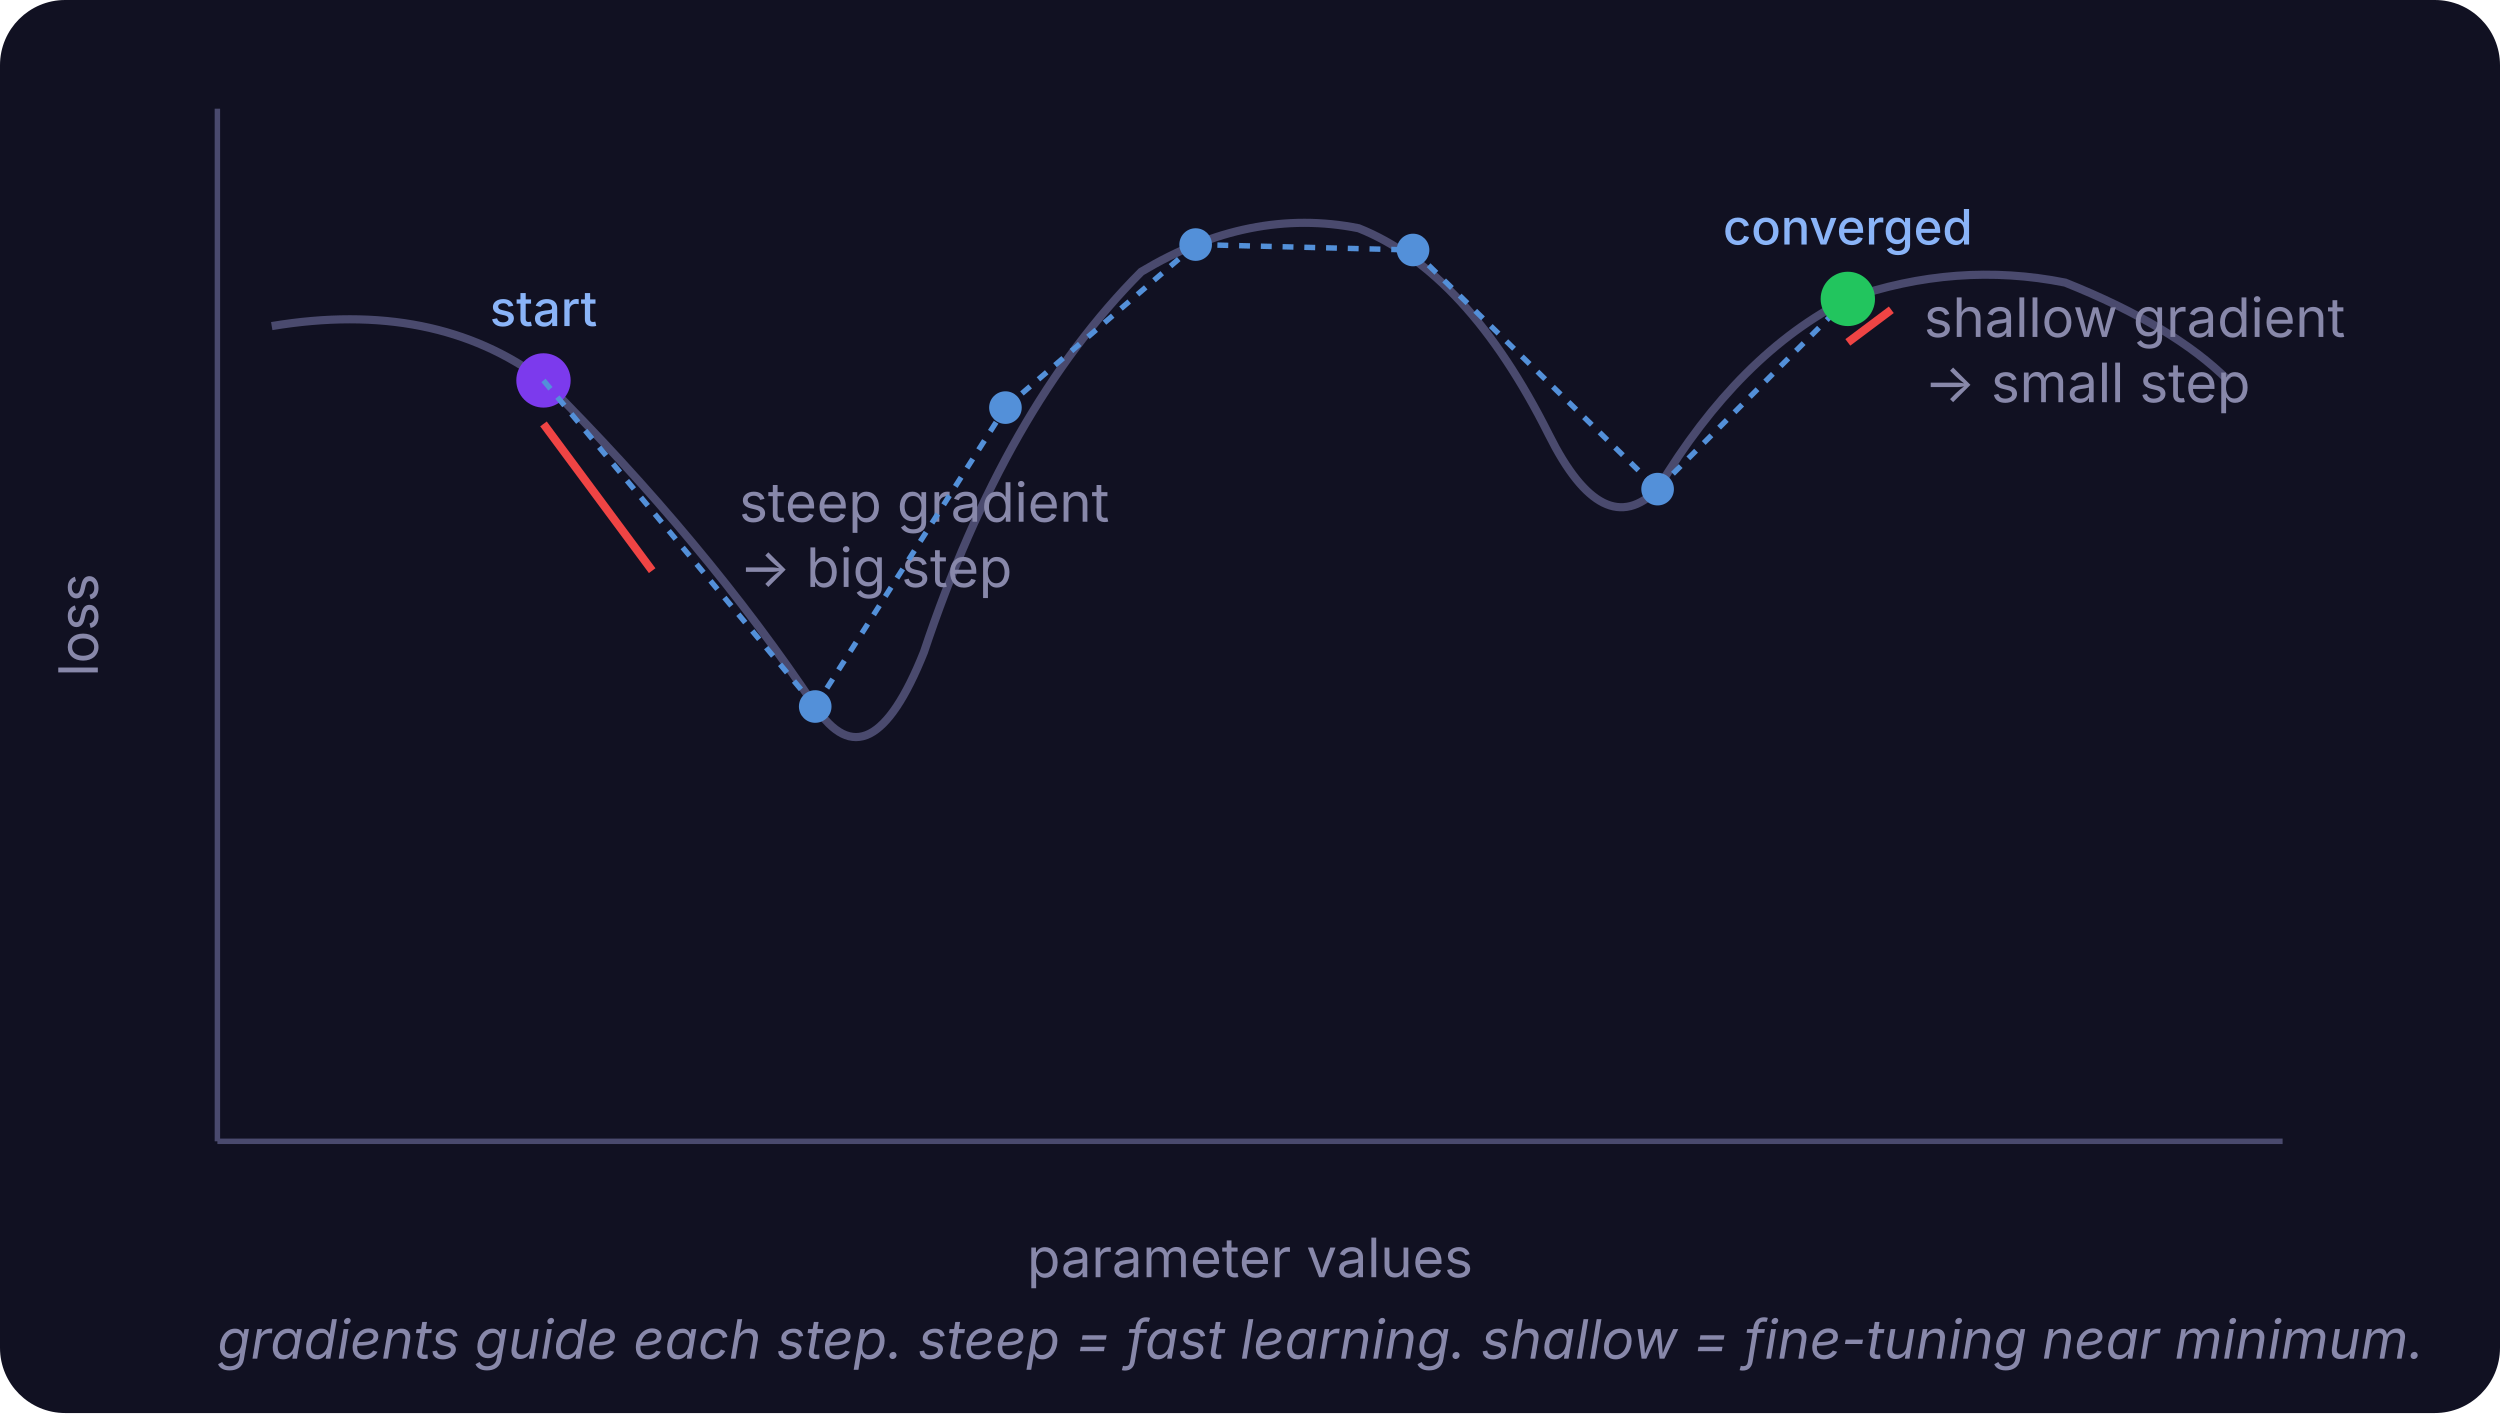
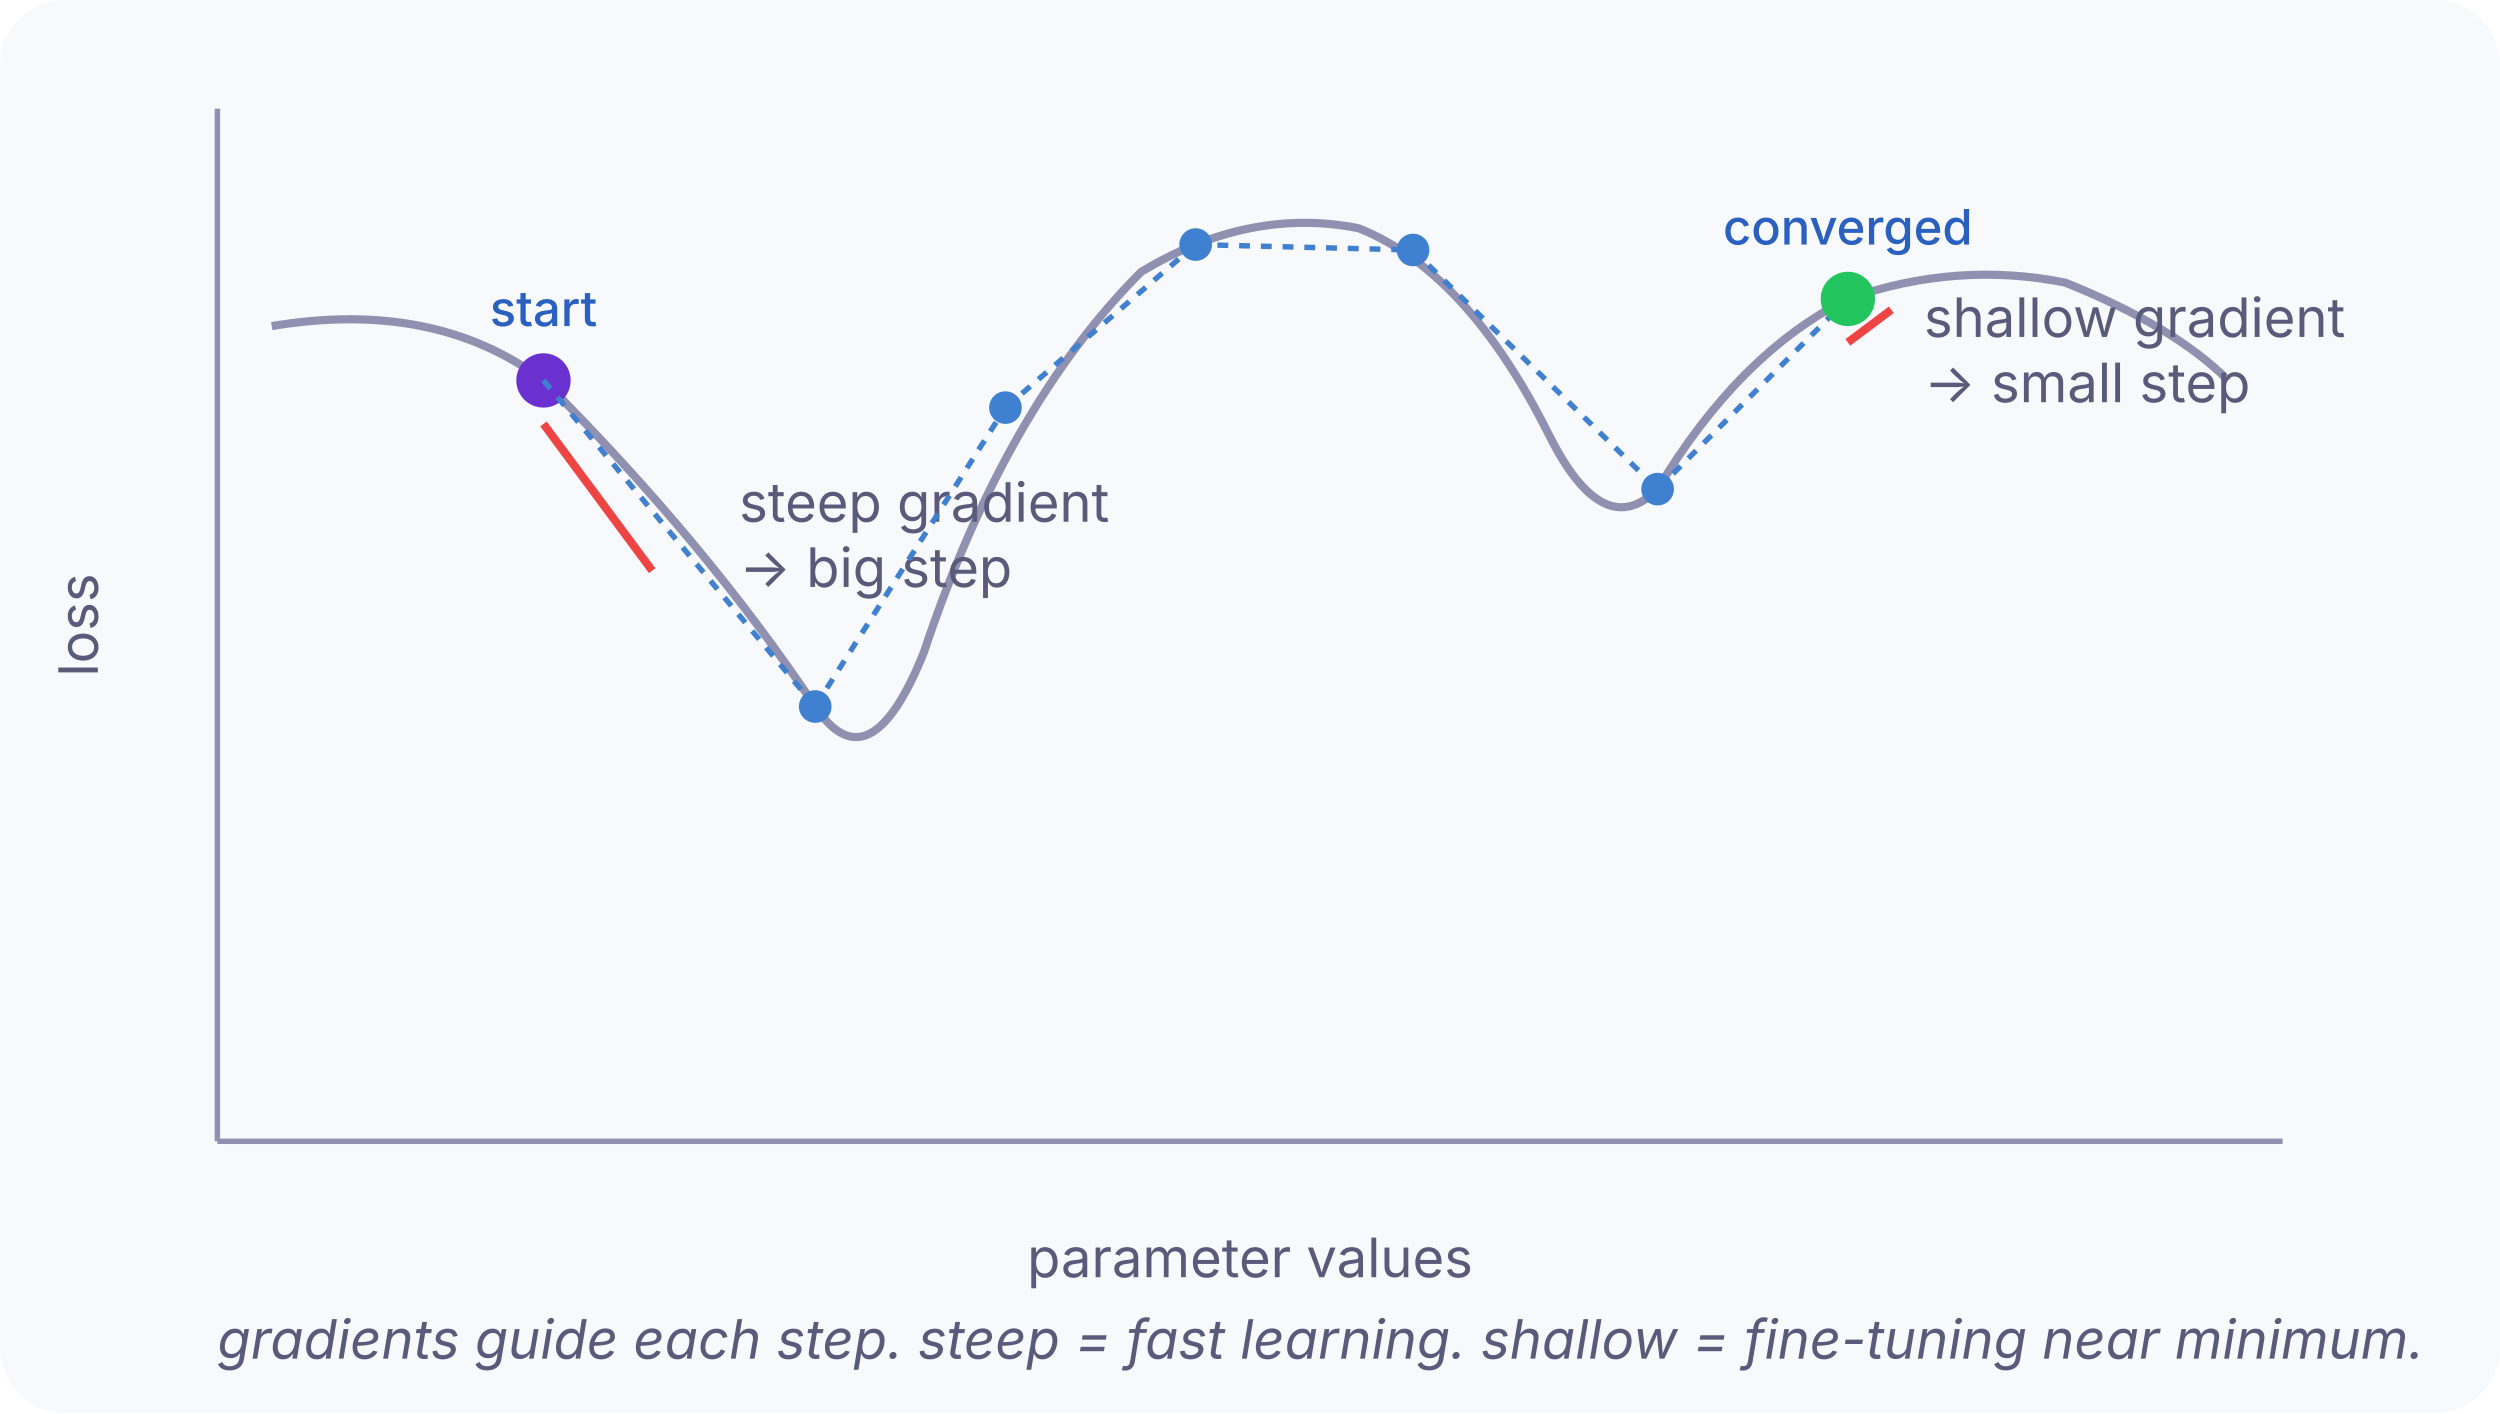
<svg xmlns="http://www.w3.org/2000/svg" viewBox="0 0 460 260" font-family="system-ui, -apple-system, sans-serif" font-size="13">
  <style>
-     text.label { fill: #8888aa; font-size: 10px; font-style: italic; }
-     text.title { fill: #e0e0e0; font-size: 11px; font-weight: 600; }
-     text.detail { fill: #8888aa; font-size: 10px; }
-     text.step-label { fill: #8ab4f8; font-size: 9px; font-weight: 500; }
-     path.surface { fill: none; stroke: #4a4a6e; stroke-width: 1.5; }
-     circle.point { fill: #5390d9; }
-     circle.point-start { fill: #7c3aed; }
+     text.label { fill: #5a5a7a; font-size: 10px; font-style: italic; }
+     text.title { fill: #1a1a2e; font-size: 11px; font-weight: 600; }
+     text.detail { fill: #5a5a7a; font-size: 10px; }
+     text.step-label { fill: #2a60c0; font-size: 9px; font-weight: 500; }
+     path.surface { fill: none; stroke: #9090b0; stroke-width: 1.5; }
+     circle.point { fill: #4080d0; }
+     circle.point-start { fill: #6a30d0; }
    circle.point-end { fill: #22c55e; }
-     line.step { stroke: #5390d9; stroke-width: 1; stroke-dasharray: 2,2; }
+     line.step { stroke: #4080d0; stroke-width: 1; stroke-dasharray: 2,2; }
    line.grad { stroke: #ef4444; stroke-width: 1.5; }
-     line.axis { stroke: #4a4a6e; stroke-width: 1; }
-     text.axis-label { fill: #8888aa; font-size: 10px; }
+     line.axis { stroke: #9090b0; stroke-width: 1; }
+     text.axis-label { fill: #5a5a7a; font-size: 10px; }
  </style>
-   <rect width="460" height="260" fill="#111122" rx="12" />
+   <rect width="460" height="260" fill="#f8f9fc" rx="12" />
  <line class="axis" x1="40" y1="210" x2="420" y2="210" />
  <line class="axis" x1="40" y1="210" x2="40" y2="20" />
  <text class="axis-label" x="230" y="235" text-anchor="middle">parameter values</text>
  <text class="axis-label" x="18" y="115" text-anchor="middle" transform="rotate(-90, 18, 115)">loss</text>
  <path class="surface" d="M 50,60 Q 80,55 100,70 Q 130,100 150,130 Q 160,145 170,120 Q 185,75 210,50 Q 230,38 250,42 Q 270,50 285,80 Q 295,100 305,90 Q 320,65 340,55 Q 360,48 380,52 Q 400,60 410,70" />
  <circle class="point-start" cx="100" cy="70" r="5" />
  <text class="step-label" x="100" y="60" text-anchor="middle">start</text>
  <line class="grad" x1="100" y1="78" x2="120" y2="105" />
  <text class="detail" x="136" y="96">steep gradient</text>
  <text class="detail" x="136" y="108">→ big step</text>
  <line class="step" x1="100" y1="70" x2="150" y2="130" />
  <circle class="point" cx="150" cy="130" r="3" />
  <line class="step" x1="150" y1="130" x2="185" y2="75" />
  <circle class="point" cx="185" cy="75" r="3" />
  <line class="step" x1="185" y1="75" x2="220" y2="45" />
  <circle class="point" cx="220" cy="45" r="3" />
  <line class="step" x1="220" y1="45" x2="260" y2="46" />
  <circle class="point" cx="260" cy="46" r="3" />
  <line class="step" x1="260" y1="46" x2="305" y2="90" />
  <circle class="point" cx="305" cy="90" r="3" />
  <line class="step" x1="305" y1="90" x2="340" y2="55" />
  <circle class="point" cx="340" cy="55" r="3" />
  <circle class="point-end" cx="340" cy="55" r="5" />
  <text class="step-label" x="340" y="45" text-anchor="middle">converged</text>
  <line class="grad" x1="340" y1="63" x2="348" y2="57" />
  <text class="detail" x="354" y="62">shallow gradient</text>
  <text class="detail" x="354" y="74">→ small step</text>
  <text class="label" x="40" y="250">gradients guide each step. steep = fast learning. shallow = fine-tuning near minimum.</text>
</svg>
